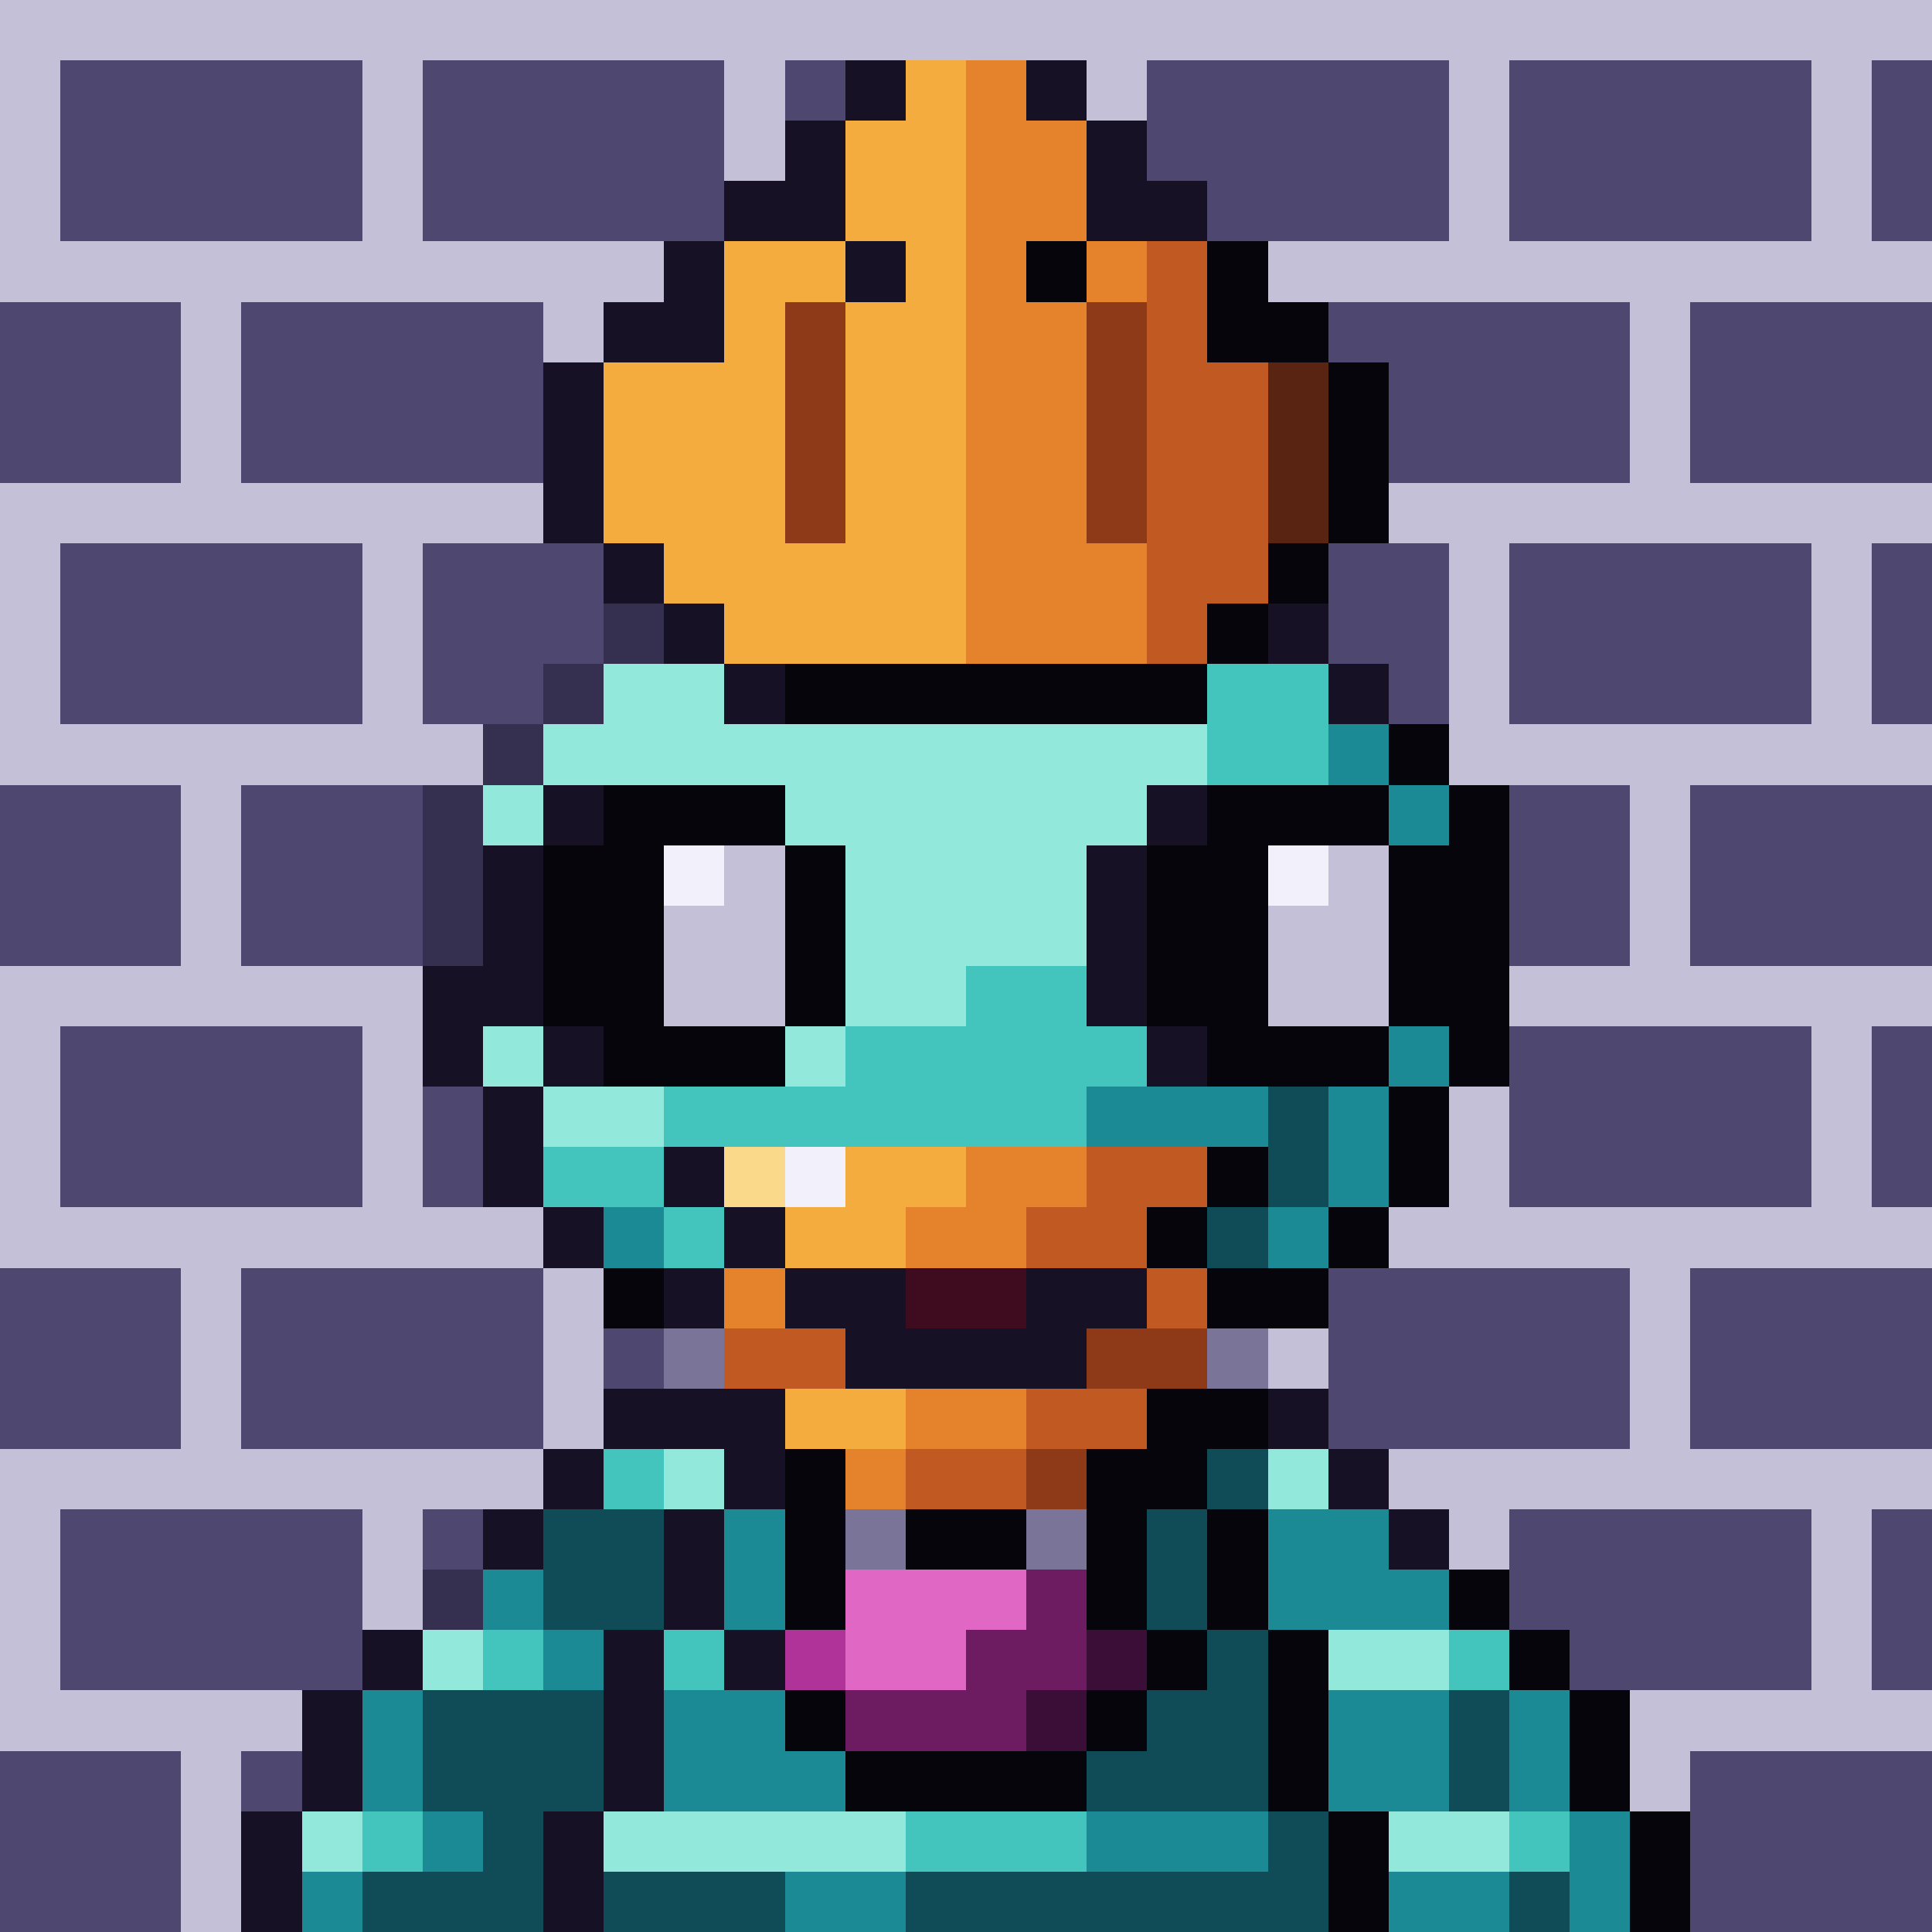
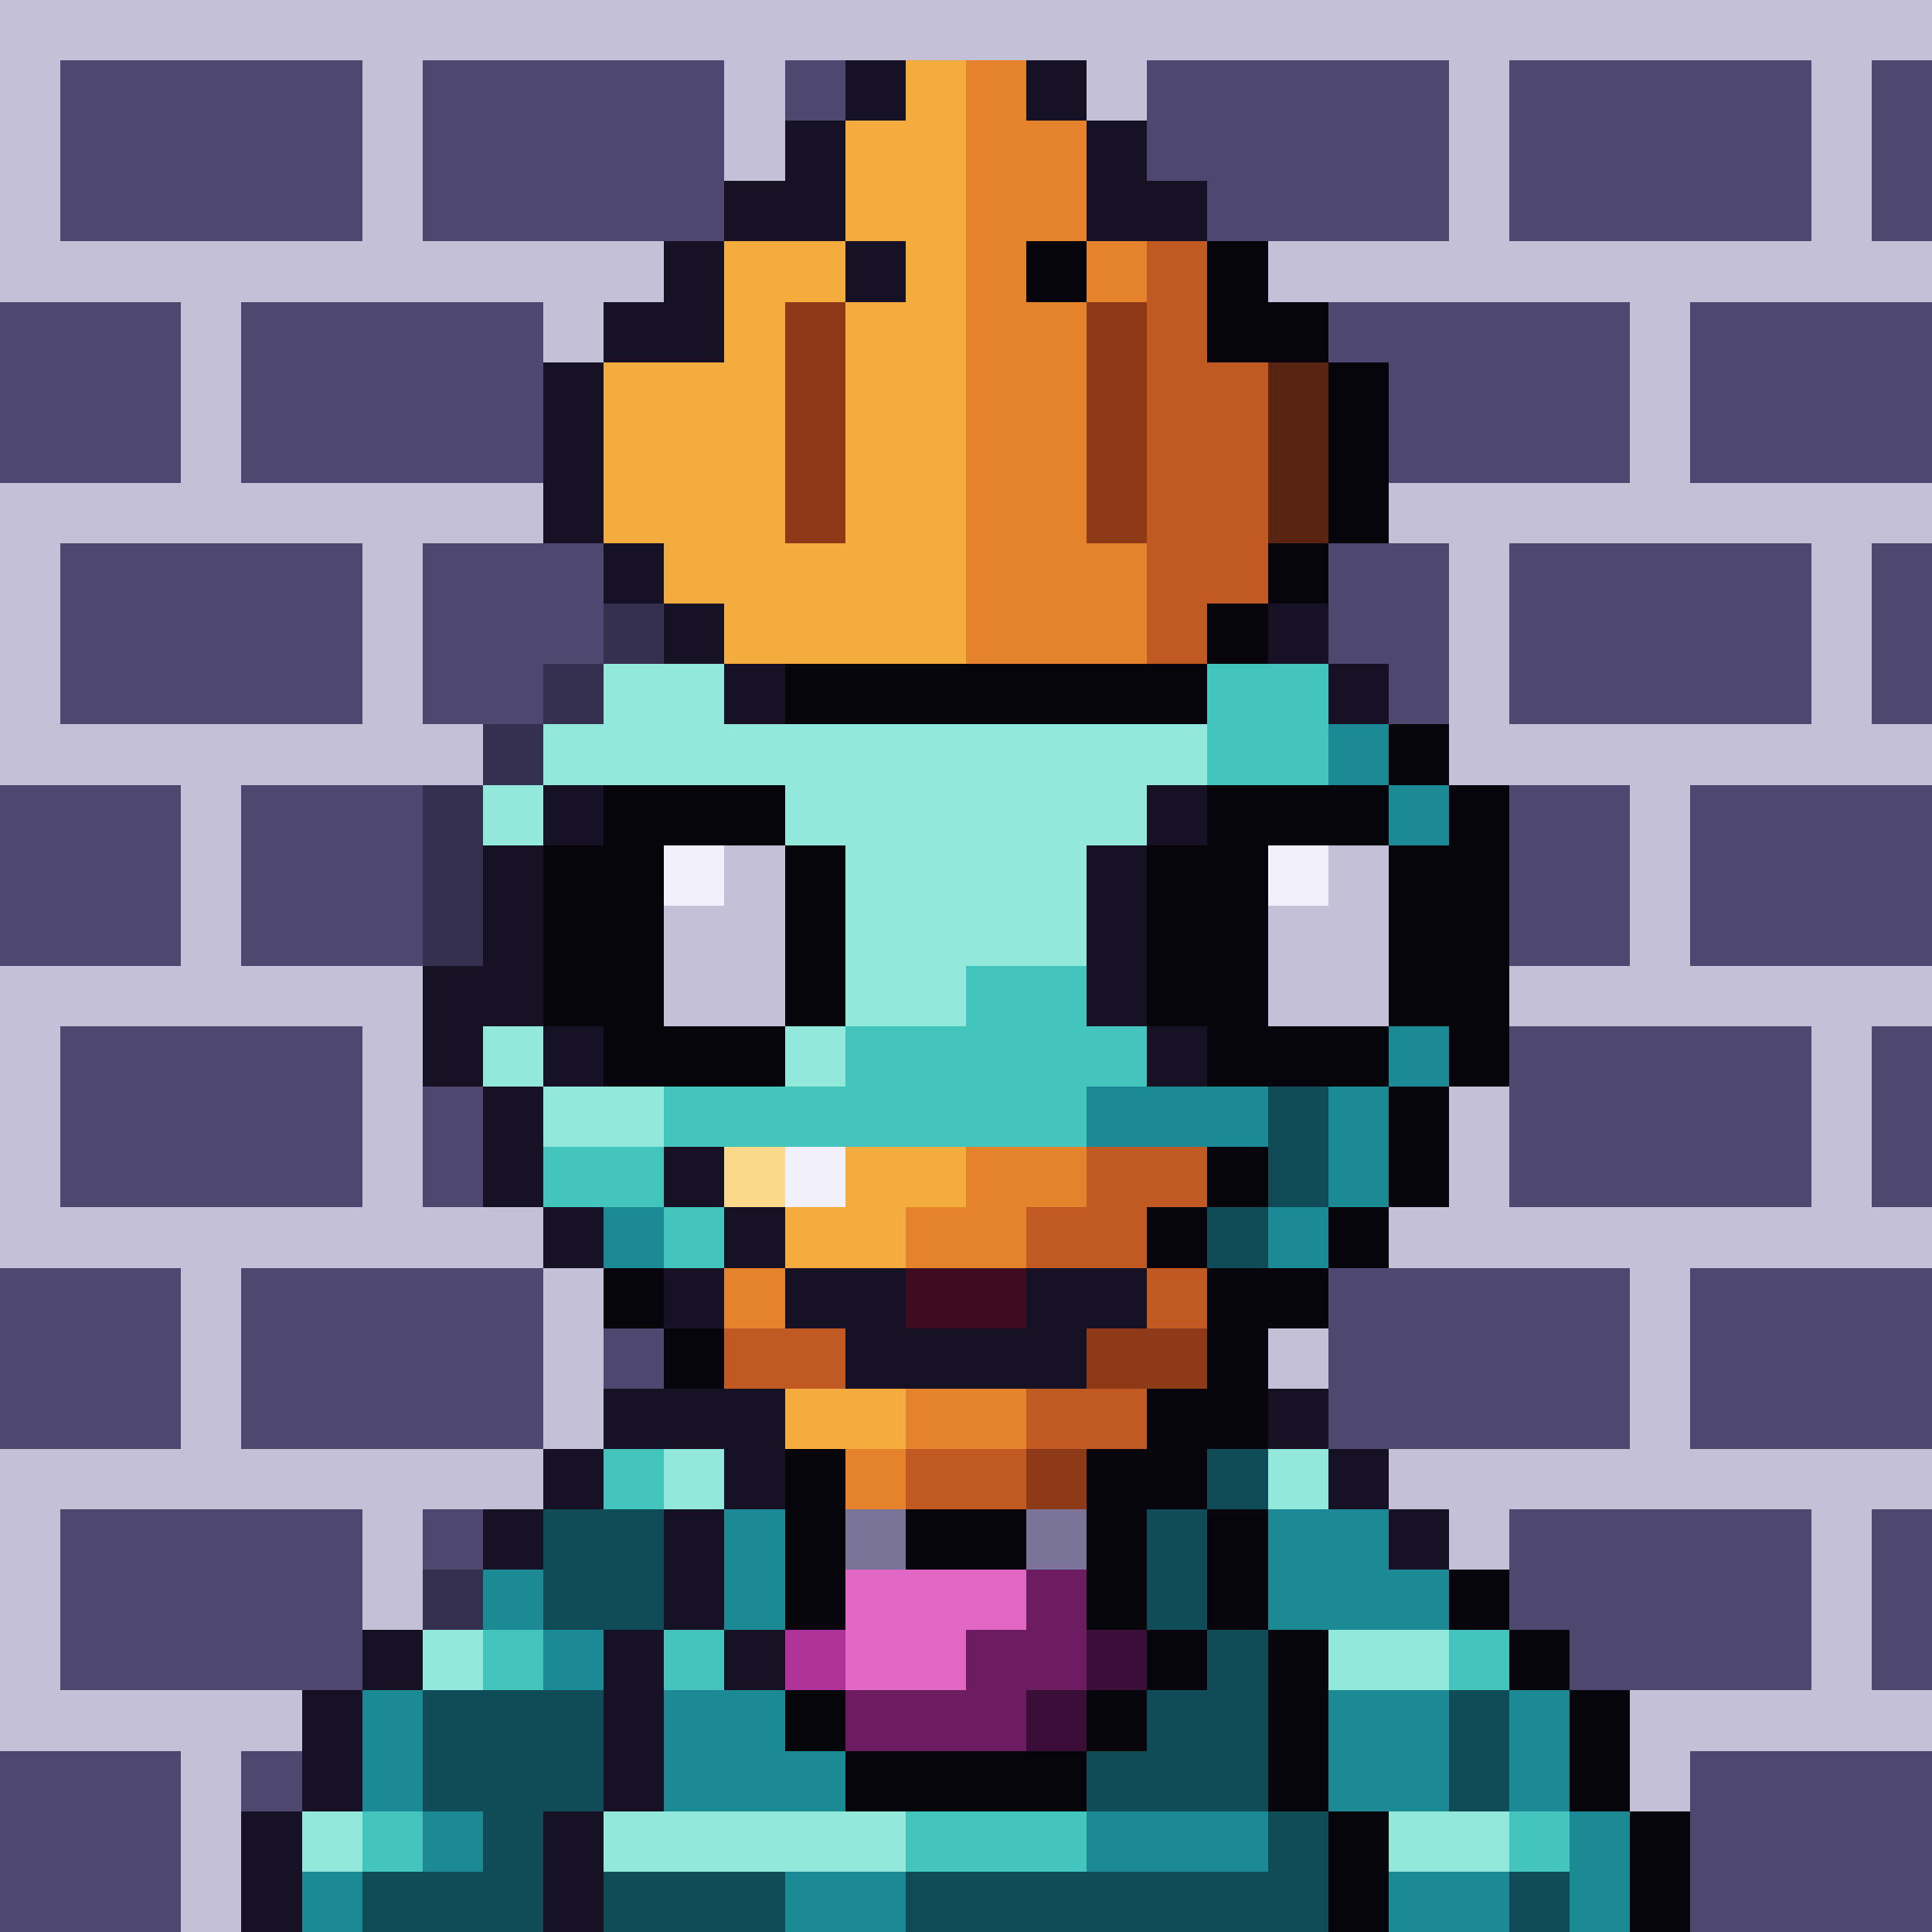
<svg xmlns="http://www.w3.org/2000/svg" width="512" height="512" viewBox="0 0 32 32" shape-rendering="crispEdges">
  <rect x="0" y="0" width="32" height="1" fill="#C4C0D8" />
  <rect x="0" y="1" width="1" height="1" fill="#C4C0D8" />
  <rect x="1" y="1" width="5" height="1" fill="#4E4870" />
  <rect x="6" y="1" width="1" height="1" fill="#C4C0D8" />
  <rect x="7" y="1" width="5" height="1" fill="#4E4870" />
  <rect x="12" y="1" width="1" height="1" fill="#C4C0D8" />
  <rect x="13" y="1" width="1" height="1" fill="#4E4870" />
  <rect x="14" y="1" width="1" height="1" fill="#161125" />
  <rect x="15" y="1" width="1" height="1" fill="#F5AC3E" />
  <rect x="16" y="1" width="1" height="1" fill="#E5822C" />
  <rect x="17" y="1" width="1" height="1" fill="#161125" />
  <rect x="18" y="1" width="1" height="1" fill="#C4C0D8" />
  <rect x="19" y="1" width="5" height="1" fill="#4E4870" />
  <rect x="24" y="1" width="1" height="1" fill="#C4C0D8" />
  <rect x="25" y="1" width="5" height="1" fill="#4E4870" />
  <rect x="30" y="1" width="1" height="1" fill="#C4C0D8" />
  <rect x="31" y="1" width="1" height="1" fill="#4E4870" />
  <rect x="0" y="2" width="1" height="1" fill="#C4C0D8" />
  <rect x="1" y="2" width="5" height="1" fill="#4E4870" />
  <rect x="6" y="2" width="1" height="1" fill="#C4C0D8" />
  <rect x="7" y="2" width="5" height="1" fill="#4E4870" />
  <rect x="12" y="2" width="1" height="1" fill="#C4C0D8" />
  <rect x="13" y="2" width="1" height="1" fill="#161125" />
  <rect x="14" y="2" width="2" height="1" fill="#F5AC3E" />
  <rect x="16" y="2" width="2" height="1" fill="#E5822C" />
  <rect x="18" y="2" width="1" height="1" fill="#161125" />
  <rect x="19" y="2" width="5" height="1" fill="#4E4870" />
  <rect x="24" y="2" width="1" height="1" fill="#C4C0D8" />
  <rect x="25" y="2" width="5" height="1" fill="#4E4870" />
  <rect x="30" y="2" width="1" height="1" fill="#C4C0D8" />
  <rect x="31" y="2" width="1" height="1" fill="#4E4870" />
  <rect x="0" y="3" width="1" height="1" fill="#C4C0D8" />
  <rect x="1" y="3" width="5" height="1" fill="#4E4870" />
  <rect x="6" y="3" width="1" height="1" fill="#C4C0D8" />
  <rect x="7" y="3" width="5" height="1" fill="#4E4870" />
  <rect x="12" y="3" width="2" height="1" fill="#161125" />
  <rect x="14" y="3" width="2" height="1" fill="#F5AC3E" />
  <rect x="16" y="3" width="2" height="1" fill="#E5822C" />
  <rect x="18" y="3" width="2" height="1" fill="#161125" />
  <rect x="20" y="3" width="4" height="1" fill="#4E4870" />
  <rect x="24" y="3" width="1" height="1" fill="#C4C0D8" />
  <rect x="25" y="3" width="5" height="1" fill="#4E4870" />
  <rect x="30" y="3" width="1" height="1" fill="#C4C0D8" />
  <rect x="31" y="3" width="1" height="1" fill="#4E4870" />
  <rect x="0" y="4" width="11" height="1" fill="#C4C0D8" />
  <rect x="11" y="4" width="1" height="1" fill="#161125" />
  <rect x="12" y="4" width="2" height="1" fill="#F5AC3E" />
  <rect x="14" y="4" width="1" height="1" fill="#161125" />
  <rect x="15" y="4" width="1" height="1" fill="#F5AC3E" />
  <rect x="16" y="4" width="1" height="1" fill="#E5822C" />
  <rect x="17" y="4" width="1" height="1" fill="#06050C" />
  <rect x="18" y="4" width="1" height="1" fill="#E5822C" />
  <rect x="19" y="4" width="1" height="1" fill="#C05A22" />
  <rect x="20" y="4" width="1" height="1" fill="#06050C" />
  <rect x="21" y="4" width="11" height="1" fill="#C4C0D8" />
  <rect x="0" y="5" width="3" height="1" fill="#4E4870" />
  <rect x="3" y="5" width="1" height="1" fill="#C4C0D8" />
  <rect x="4" y="5" width="5" height="1" fill="#4E4870" />
  <rect x="9" y="5" width="1" height="1" fill="#C4C0D8" />
  <rect x="10" y="5" width="2" height="1" fill="#161125" />
  <rect x="12" y="5" width="1" height="1" fill="#F5AC3E" />
  <rect x="13" y="5" width="1" height="1" fill="#8E3A18" />
  <rect x="14" y="5" width="2" height="1" fill="#F5AC3E" />
  <rect x="16" y="5" width="2" height="1" fill="#E5822C" />
  <rect x="18" y="5" width="1" height="1" fill="#8E3A18" />
  <rect x="19" y="5" width="1" height="1" fill="#C05A22" />
  <rect x="20" y="5" width="2" height="1" fill="#06050C" />
  <rect x="22" y="5" width="5" height="1" fill="#4E4870" />
  <rect x="27" y="5" width="1" height="1" fill="#C4C0D8" />
  <rect x="28" y="5" width="4" height="1" fill="#4E4870" />
  <rect x="0" y="6" width="3" height="1" fill="#4E4870" />
  <rect x="3" y="6" width="1" height="1" fill="#C4C0D8" />
  <rect x="4" y="6" width="5" height="1" fill="#4E4870" />
  <rect x="9" y="6" width="1" height="1" fill="#161125" />
  <rect x="10" y="6" width="3" height="1" fill="#F5AC3E" />
  <rect x="13" y="6" width="1" height="1" fill="#8E3A18" />
  <rect x="14" y="6" width="2" height="1" fill="#F5AC3E" />
  <rect x="16" y="6" width="2" height="1" fill="#E5822C" />
  <rect x="18" y="6" width="1" height="1" fill="#8E3A18" />
  <rect x="19" y="6" width="2" height="1" fill="#C05A22" />
  <rect x="21" y="6" width="1" height="1" fill="#5A2412" />
  <rect x="22" y="6" width="1" height="1" fill="#06050C" />
  <rect x="23" y="6" width="4" height="1" fill="#4E4870" />
  <rect x="27" y="6" width="1" height="1" fill="#C4C0D8" />
  <rect x="28" y="6" width="4" height="1" fill="#4E4870" />
  <rect x="0" y="7" width="3" height="1" fill="#4E4870" />
  <rect x="3" y="7" width="1" height="1" fill="#C4C0D8" />
  <rect x="4" y="7" width="5" height="1" fill="#4E4870" />
  <rect x="9" y="7" width="1" height="1" fill="#161125" />
  <rect x="10" y="7" width="3" height="1" fill="#F5AC3E" />
  <rect x="13" y="7" width="1" height="1" fill="#8E3A18" />
  <rect x="14" y="7" width="2" height="1" fill="#F5AC3E" />
  <rect x="16" y="7" width="2" height="1" fill="#E5822C" />
  <rect x="18" y="7" width="1" height="1" fill="#8E3A18" />
  <rect x="19" y="7" width="2" height="1" fill="#C05A22" />
  <rect x="21" y="7" width="1" height="1" fill="#5A2412" />
  <rect x="22" y="7" width="1" height="1" fill="#06050C" />
  <rect x="23" y="7" width="4" height="1" fill="#4E4870" />
  <rect x="27" y="7" width="1" height="1" fill="#C4C0D8" />
  <rect x="28" y="7" width="4" height="1" fill="#4E4870" />
  <rect x="0" y="8" width="9" height="1" fill="#C4C0D8" />
  <rect x="9" y="8" width="1" height="1" fill="#161125" />
  <rect x="10" y="8" width="3" height="1" fill="#F5AC3E" />
  <rect x="13" y="8" width="1" height="1" fill="#8E3A18" />
  <rect x="14" y="8" width="2" height="1" fill="#F5AC3E" />
  <rect x="16" y="8" width="2" height="1" fill="#E5822C" />
  <rect x="18" y="8" width="1" height="1" fill="#8E3A18" />
  <rect x="19" y="8" width="2" height="1" fill="#C05A22" />
  <rect x="21" y="8" width="1" height="1" fill="#5A2412" />
  <rect x="22" y="8" width="1" height="1" fill="#06050C" />
  <rect x="23" y="8" width="9" height="1" fill="#C4C0D8" />
  <rect x="0" y="9" width="1" height="1" fill="#C4C0D8" />
  <rect x="1" y="9" width="5" height="1" fill="#4E4870" />
  <rect x="6" y="9" width="1" height="1" fill="#C4C0D8" />
  <rect x="7" y="9" width="3" height="1" fill="#4E4870" />
  <rect x="10" y="9" width="1" height="1" fill="#161125" />
  <rect x="11" y="9" width="5" height="1" fill="#F5AC3E" />
  <rect x="16" y="9" width="3" height="1" fill="#E5822C" />
  <rect x="19" y="9" width="2" height="1" fill="#C05A22" />
  <rect x="21" y="9" width="1" height="1" fill="#06050C" />
  <rect x="22" y="9" width="2" height="1" fill="#4E4870" />
  <rect x="24" y="9" width="1" height="1" fill="#C4C0D8" />
  <rect x="25" y="9" width="5" height="1" fill="#4E4870" />
  <rect x="30" y="9" width="1" height="1" fill="#C4C0D8" />
  <rect x="31" y="9" width="1" height="1" fill="#4E4870" />
  <rect x="0" y="10" width="1" height="1" fill="#C4C0D8" />
  <rect x="1" y="10" width="5" height="1" fill="#4E4870" />
  <rect x="6" y="10" width="1" height="1" fill="#C4C0D8" />
  <rect x="7" y="10" width="3" height="1" fill="#4E4870" />
  <rect x="10" y="10" width="1" height="1" fill="#363050" />
  <rect x="11" y="10" width="1" height="1" fill="#161125" />
  <rect x="12" y="10" width="4" height="1" fill="#F5AC3E" />
  <rect x="16" y="10" width="3" height="1" fill="#E5822C" />
  <rect x="19" y="10" width="1" height="1" fill="#C05A22" />
  <rect x="20" y="10" width="1" height="1" fill="#06050C" />
  <rect x="21" y="10" width="1" height="1" fill="#161125" />
  <rect x="22" y="10" width="2" height="1" fill="#4E4870" />
  <rect x="24" y="10" width="1" height="1" fill="#C4C0D8" />
  <rect x="25" y="10" width="5" height="1" fill="#4E4870" />
  <rect x="30" y="10" width="1" height="1" fill="#C4C0D8" />
  <rect x="31" y="10" width="1" height="1" fill="#4E4870" />
  <rect x="0" y="11" width="1" height="1" fill="#C4C0D8" />
  <rect x="1" y="11" width="5" height="1" fill="#4E4870" />
  <rect x="6" y="11" width="1" height="1" fill="#C4C0D8" />
  <rect x="7" y="11" width="2" height="1" fill="#4E4870" />
  <rect x="9" y="11" width="1" height="1" fill="#363050" />
  <rect x="10" y="11" width="2" height="1" fill="#93E8DC" />
  <rect x="12" y="11" width="1" height="1" fill="#161125" />
  <rect x="13" y="11" width="7" height="1" fill="#06050C" />
  <rect x="20" y="11" width="2" height="1" fill="#43C4BC" />
  <rect x="22" y="11" width="1" height="1" fill="#161125" />
  <rect x="23" y="11" width="1" height="1" fill="#4E4870" />
  <rect x="24" y="11" width="1" height="1" fill="#C4C0D8" />
  <rect x="25" y="11" width="5" height="1" fill="#4E4870" />
  <rect x="30" y="11" width="1" height="1" fill="#C4C0D8" />
  <rect x="31" y="11" width="1" height="1" fill="#4E4870" />
  <rect x="0" y="12" width="8" height="1" fill="#C4C0D8" />
  <rect x="8" y="12" width="1" height="1" fill="#363050" />
  <rect x="9" y="12" width="11" height="1" fill="#93E8DC" />
  <rect x="20" y="12" width="2" height="1" fill="#43C4BC" />
  <rect x="22" y="12" width="1" height="1" fill="#1C8A94" />
  <rect x="23" y="12" width="1" height="1" fill="#06050C" />
  <rect x="24" y="12" width="8" height="1" fill="#C4C0D8" />
  <rect x="0" y="13" width="3" height="1" fill="#4E4870" />
  <rect x="3" y="13" width="1" height="1" fill="#C4C0D8" />
  <rect x="4" y="13" width="3" height="1" fill="#4E4870" />
  <rect x="7" y="13" width="1" height="1" fill="#363050" />
  <rect x="8" y="13" width="1" height="1" fill="#93E8DC" />
  <rect x="9" y="13" width="1" height="1" fill="#161125" />
  <rect x="10" y="13" width="3" height="1" fill="#06050C" />
  <rect x="13" y="13" width="6" height="1" fill="#93E8DC" />
  <rect x="19" y="13" width="1" height="1" fill="#161125" />
  <rect x="20" y="13" width="3" height="1" fill="#06050C" />
  <rect x="23" y="13" width="1" height="1" fill="#1C8A94" />
  <rect x="24" y="13" width="1" height="1" fill="#06050C" />
  <rect x="25" y="13" width="2" height="1" fill="#4E4870" />
  <rect x="27" y="13" width="1" height="1" fill="#C4C0D8" />
  <rect x="28" y="13" width="4" height="1" fill="#4E4870" />
  <rect x="0" y="14" width="3" height="1" fill="#4E4870" />
  <rect x="3" y="14" width="1" height="1" fill="#C4C0D8" />
  <rect x="4" y="14" width="3" height="1" fill="#4E4870" />
  <rect x="7" y="14" width="1" height="1" fill="#363050" />
  <rect x="8" y="14" width="1" height="1" fill="#161125" />
  <rect x="9" y="14" width="2" height="1" fill="#06050C" />
  <rect x="11" y="14" width="1" height="1" fill="#F2F0FA" />
  <rect x="12" y="14" width="1" height="1" fill="#C4C0D8" />
  <rect x="13" y="14" width="1" height="1" fill="#06050C" />
  <rect x="14" y="14" width="4" height="1" fill="#93E8DC" />
  <rect x="18" y="14" width="1" height="1" fill="#161125" />
  <rect x="19" y="14" width="2" height="1" fill="#06050C" />
  <rect x="21" y="14" width="1" height="1" fill="#F2F0FA" />
  <rect x="22" y="14" width="1" height="1" fill="#C4C0D8" />
  <rect x="23" y="14" width="2" height="1" fill="#06050C" />
  <rect x="25" y="14" width="2" height="1" fill="#4E4870" />
  <rect x="27" y="14" width="1" height="1" fill="#C4C0D8" />
  <rect x="28" y="14" width="4" height="1" fill="#4E4870" />
  <rect x="0" y="15" width="3" height="1" fill="#4E4870" />
  <rect x="3" y="15" width="1" height="1" fill="#C4C0D8" />
  <rect x="4" y="15" width="3" height="1" fill="#4E4870" />
  <rect x="7" y="15" width="1" height="1" fill="#363050" />
  <rect x="8" y="15" width="1" height="1" fill="#161125" />
  <rect x="9" y="15" width="2" height="1" fill="#06050C" />
  <rect x="11" y="15" width="2" height="1" fill="#C4C0D8" />
  <rect x="13" y="15" width="1" height="1" fill="#06050C" />
  <rect x="14" y="15" width="4" height="1" fill="#93E8DC" />
  <rect x="18" y="15" width="1" height="1" fill="#161125" />
  <rect x="19" y="15" width="2" height="1" fill="#06050C" />
  <rect x="21" y="15" width="2" height="1" fill="#C4C0D8" />
  <rect x="23" y="15" width="2" height="1" fill="#06050C" />
  <rect x="25" y="15" width="2" height="1" fill="#4E4870" />
  <rect x="27" y="15" width="1" height="1" fill="#C4C0D8" />
  <rect x="28" y="15" width="4" height="1" fill="#4E4870" />
  <rect x="0" y="16" width="7" height="1" fill="#C4C0D8" />
  <rect x="7" y="16" width="2" height="1" fill="#161125" />
  <rect x="9" y="16" width="2" height="1" fill="#06050C" />
  <rect x="11" y="16" width="2" height="1" fill="#C4C0D8" />
  <rect x="13" y="16" width="1" height="1" fill="#06050C" />
  <rect x="14" y="16" width="2" height="1" fill="#93E8DC" />
  <rect x="16" y="16" width="2" height="1" fill="#43C4BC" />
  <rect x="18" y="16" width="1" height="1" fill="#161125" />
  <rect x="19" y="16" width="2" height="1" fill="#06050C" />
  <rect x="21" y="16" width="2" height="1" fill="#C4C0D8" />
  <rect x="23" y="16" width="2" height="1" fill="#06050C" />
  <rect x="25" y="16" width="7" height="1" fill="#C4C0D8" />
  <rect x="0" y="17" width="1" height="1" fill="#C4C0D8" />
  <rect x="1" y="17" width="5" height="1" fill="#4E4870" />
  <rect x="6" y="17" width="1" height="1" fill="#C4C0D8" />
  <rect x="7" y="17" width="1" height="1" fill="#161125" />
  <rect x="8" y="17" width="1" height="1" fill="#93E8DC" />
  <rect x="9" y="17" width="1" height="1" fill="#161125" />
  <rect x="10" y="17" width="3" height="1" fill="#06050C" />
  <rect x="13" y="17" width="1" height="1" fill="#93E8DC" />
  <rect x="14" y="17" width="5" height="1" fill="#43C4BC" />
  <rect x="19" y="17" width="1" height="1" fill="#161125" />
  <rect x="20" y="17" width="3" height="1" fill="#06050C" />
  <rect x="23" y="17" width="1" height="1" fill="#1C8A94" />
  <rect x="24" y="17" width="1" height="1" fill="#06050C" />
  <rect x="25" y="17" width="5" height="1" fill="#4E4870" />
  <rect x="30" y="17" width="1" height="1" fill="#C4C0D8" />
  <rect x="31" y="17" width="1" height="1" fill="#4E4870" />
  <rect x="0" y="18" width="1" height="1" fill="#C4C0D8" />
  <rect x="1" y="18" width="5" height="1" fill="#4E4870" />
  <rect x="6" y="18" width="1" height="1" fill="#C4C0D8" />
  <rect x="7" y="18" width="1" height="1" fill="#4E4870" />
  <rect x="8" y="18" width="1" height="1" fill="#161125" />
  <rect x="9" y="18" width="2" height="1" fill="#93E8DC" />
  <rect x="11" y="18" width="7" height="1" fill="#43C4BC" />
  <rect x="18" y="18" width="3" height="1" fill="#1C8A94" />
  <rect x="21" y="18" width="1" height="1" fill="#0F4C58" />
  <rect x="22" y="18" width="1" height="1" fill="#1C8A94" />
  <rect x="23" y="18" width="1" height="1" fill="#06050C" />
  <rect x="24" y="18" width="1" height="1" fill="#C4C0D8" />
  <rect x="25" y="18" width="5" height="1" fill="#4E4870" />
  <rect x="30" y="18" width="1" height="1" fill="#C4C0D8" />
  <rect x="31" y="18" width="1" height="1" fill="#4E4870" />
  <rect x="0" y="19" width="1" height="1" fill="#C4C0D8" />
  <rect x="1" y="19" width="5" height="1" fill="#4E4870" />
  <rect x="6" y="19" width="1" height="1" fill="#C4C0D8" />
  <rect x="7" y="19" width="1" height="1" fill="#4E4870" />
  <rect x="8" y="19" width="1" height="1" fill="#161125" />
  <rect x="9" y="19" width="2" height="1" fill="#43C4BC" />
  <rect x="11" y="19" width="1" height="1" fill="#161125" />
  <rect x="12" y="19" width="1" height="1" fill="#FBD98A" />
  <rect x="13" y="19" width="1" height="1" fill="#F2F0FA" />
  <rect x="14" y="19" width="2" height="1" fill="#F5AC3E" />
  <rect x="16" y="19" width="2" height="1" fill="#E5822C" />
  <rect x="18" y="19" width="2" height="1" fill="#C05A22" />
  <rect x="20" y="19" width="1" height="1" fill="#06050C" />
  <rect x="21" y="19" width="1" height="1" fill="#0F4C58" />
  <rect x="22" y="19" width="1" height="1" fill="#1C8A94" />
  <rect x="23" y="19" width="1" height="1" fill="#06050C" />
  <rect x="24" y="19" width="1" height="1" fill="#C4C0D8" />
  <rect x="25" y="19" width="5" height="1" fill="#4E4870" />
  <rect x="30" y="19" width="1" height="1" fill="#C4C0D8" />
  <rect x="31" y="19" width="1" height="1" fill="#4E4870" />
  <rect x="0" y="20" width="9" height="1" fill="#C4C0D8" />
  <rect x="9" y="20" width="1" height="1" fill="#161125" />
  <rect x="10" y="20" width="1" height="1" fill="#1C8A94" />
  <rect x="11" y="20" width="1" height="1" fill="#43C4BC" />
  <rect x="12" y="20" width="1" height="1" fill="#161125" />
  <rect x="13" y="20" width="2" height="1" fill="#F5AC3E" />
  <rect x="15" y="20" width="2" height="1" fill="#E5822C" />
  <rect x="17" y="20" width="2" height="1" fill="#C05A22" />
  <rect x="19" y="20" width="1" height="1" fill="#06050C" />
  <rect x="20" y="20" width="1" height="1" fill="#0F4C58" />
  <rect x="21" y="20" width="1" height="1" fill="#1C8A94" />
  <rect x="22" y="20" width="1" height="1" fill="#06050C" />
  <rect x="23" y="20" width="9" height="1" fill="#C4C0D8" />
  <rect x="0" y="21" width="3" height="1" fill="#4E4870" />
  <rect x="3" y="21" width="1" height="1" fill="#C4C0D8" />
  <rect x="4" y="21" width="5" height="1" fill="#4E4870" />
  <rect x="9" y="21" width="1" height="1" fill="#C4C0D8" />
  <rect x="10" y="21" width="1" height="1" fill="#06050C" />
  <rect x="11" y="21" width="1" height="1" fill="#161125" />
  <rect x="12" y="21" width="1" height="1" fill="#E5822C" />
  <rect x="13" y="21" width="2" height="1" fill="#161125" />
  <rect x="15" y="21" width="2" height="1" fill="#3E0C1E" />
  <rect x="17" y="21" width="2" height="1" fill="#161125" />
  <rect x="19" y="21" width="1" height="1" fill="#C05A22" />
  <rect x="20" y="21" width="2" height="1" fill="#06050C" />
  <rect x="22" y="21" width="5" height="1" fill="#4E4870" />
  <rect x="27" y="21" width="1" height="1" fill="#C4C0D8" />
  <rect x="28" y="21" width="4" height="1" fill="#4E4870" />
  <rect x="0" y="22" width="3" height="1" fill="#4E4870" />
  <rect x="3" y="22" width="1" height="1" fill="#C4C0D8" />
  <rect x="4" y="22" width="5" height="1" fill="#4E4870" />
  <rect x="9" y="22" width="1" height="1" fill="#C4C0D8" />
  <rect x="10" y="22" width="1" height="1" fill="#4E4870" />
-   <rect x="11" y="22" width="1" height="1" fill="#7A7498" />
+   <rect x="11" y="22" width="1" height="1" fill="#06050C" />
  <rect x="12" y="22" width="2" height="1" fill="#C05A22" />
  <rect x="14" y="22" width="4" height="1" fill="#161125" />
  <rect x="18" y="22" width="2" height="1" fill="#8E3A18" />
-   <rect x="20" y="22" width="1" height="1" fill="#7A7498" />
+   <rect x="20" y="22" width="1" height="1" fill="#06050C" />
  <rect x="21" y="22" width="1" height="1" fill="#C4C0D8" />
  <rect x="22" y="22" width="5" height="1" fill="#4E4870" />
  <rect x="27" y="22" width="1" height="1" fill="#C4C0D8" />
  <rect x="28" y="22" width="4" height="1" fill="#4E4870" />
  <rect x="0" y="23" width="3" height="1" fill="#4E4870" />
  <rect x="3" y="23" width="1" height="1" fill="#C4C0D8" />
  <rect x="4" y="23" width="5" height="1" fill="#4E4870" />
  <rect x="9" y="23" width="1" height="1" fill="#C4C0D8" />
  <rect x="10" y="23" width="3" height="1" fill="#161125" />
  <rect x="13" y="23" width="2" height="1" fill="#F5AC3E" />
  <rect x="15" y="23" width="2" height="1" fill="#E5822C" />
  <rect x="17" y="23" width="2" height="1" fill="#C05A22" />
  <rect x="19" y="23" width="2" height="1" fill="#06050C" />
  <rect x="21" y="23" width="1" height="1" fill="#161125" />
  <rect x="22" y="23" width="5" height="1" fill="#4E4870" />
  <rect x="27" y="23" width="1" height="1" fill="#C4C0D8" />
  <rect x="28" y="23" width="4" height="1" fill="#4E4870" />
  <rect x="0" y="24" width="9" height="1" fill="#C4C0D8" />
  <rect x="9" y="24" width="1" height="1" fill="#161125" />
  <rect x="10" y="24" width="1" height="1" fill="#43C4BC" />
  <rect x="11" y="24" width="1" height="1" fill="#93E8DC" />
  <rect x="12" y="24" width="1" height="1" fill="#161125" />
  <rect x="13" y="24" width="1" height="1" fill="#06050C" />
  <rect x="14" y="24" width="1" height="1" fill="#E5822C" />
  <rect x="15" y="24" width="2" height="1" fill="#C05A22" />
  <rect x="17" y="24" width="1" height="1" fill="#8E3A18" />
  <rect x="18" y="24" width="2" height="1" fill="#06050C" />
  <rect x="20" y="24" width="1" height="1" fill="#0F4C58" />
  <rect x="21" y="24" width="1" height="1" fill="#93E8DC" />
  <rect x="22" y="24" width="1" height="1" fill="#161125" />
  <rect x="23" y="24" width="9" height="1" fill="#C4C0D8" />
  <rect x="0" y="25" width="1" height="1" fill="#C4C0D8" />
  <rect x="1" y="25" width="5" height="1" fill="#4E4870" />
  <rect x="6" y="25" width="1" height="1" fill="#C4C0D8" />
  <rect x="7" y="25" width="1" height="1" fill="#4E4870" />
  <rect x="8" y="25" width="1" height="1" fill="#161125" />
  <rect x="9" y="25" width="2" height="1" fill="#0F4C58" />
  <rect x="11" y="25" width="1" height="1" fill="#161125" />
  <rect x="12" y="25" width="1" height="1" fill="#1C8A94" />
  <rect x="13" y="25" width="1" height="1" fill="#06050C" />
  <rect x="14" y="25" width="1" height="1" fill="#7A7498" />
  <rect x="15" y="25" width="2" height="1" fill="#06050C" />
  <rect x="17" y="25" width="1" height="1" fill="#7A7498" />
  <rect x="18" y="25" width="1" height="1" fill="#06050C" />
  <rect x="19" y="25" width="1" height="1" fill="#0F4C58" />
  <rect x="20" y="25" width="1" height="1" fill="#06050C" />
  <rect x="21" y="25" width="2" height="1" fill="#1C8A94" />
  <rect x="23" y="25" width="1" height="1" fill="#161125" />
  <rect x="24" y="25" width="1" height="1" fill="#C4C0D8" />
  <rect x="25" y="25" width="5" height="1" fill="#4E4870" />
  <rect x="30" y="25" width="1" height="1" fill="#C4C0D8" />
  <rect x="31" y="25" width="1" height="1" fill="#4E4870" />
  <rect x="0" y="26" width="1" height="1" fill="#C4C0D8" />
  <rect x="1" y="26" width="5" height="1" fill="#4E4870" />
  <rect x="6" y="26" width="1" height="1" fill="#C4C0D8" />
  <rect x="7" y="26" width="1" height="1" fill="#363050" />
  <rect x="8" y="26" width="1" height="1" fill="#1C8A94" />
  <rect x="9" y="26" width="2" height="1" fill="#0F4C58" />
  <rect x="11" y="26" width="1" height="1" fill="#161125" />
  <rect x="12" y="26" width="1" height="1" fill="#1C8A94" />
  <rect x="13" y="26" width="1" height="1" fill="#06050C" />
  <rect x="14" y="26" width="3" height="1" fill="#E068C4" />
  <rect x="17" y="26" width="1" height="1" fill="#6E1C62" />
  <rect x="18" y="26" width="1" height="1" fill="#06050C" />
  <rect x="19" y="26" width="1" height="1" fill="#0F4C58" />
  <rect x="20" y="26" width="1" height="1" fill="#06050C" />
  <rect x="21" y="26" width="3" height="1" fill="#1C8A94" />
  <rect x="24" y="26" width="1" height="1" fill="#06050C" />
  <rect x="25" y="26" width="5" height="1" fill="#4E4870" />
  <rect x="30" y="26" width="1" height="1" fill="#C4C0D8" />
  <rect x="31" y="26" width="1" height="1" fill="#4E4870" />
  <rect x="0" y="27" width="1" height="1" fill="#C4C0D8" />
  <rect x="1" y="27" width="5" height="1" fill="#4E4870" />
  <rect x="6" y="27" width="1" height="1" fill="#161125" />
  <rect x="7" y="27" width="1" height="1" fill="#93E8DC" />
  <rect x="8" y="27" width="1" height="1" fill="#43C4BC" />
  <rect x="9" y="27" width="1" height="1" fill="#1C8A94" />
  <rect x="10" y="27" width="1" height="1" fill="#161125" />
  <rect x="11" y="27" width="1" height="1" fill="#43C4BC" />
  <rect x="12" y="27" width="1" height="1" fill="#161125" />
  <rect x="13" y="27" width="1" height="1" fill="#B0339A" />
  <rect x="14" y="27" width="2" height="1" fill="#E068C4" />
  <rect x="16" y="27" width="2" height="1" fill="#6E1C62" />
  <rect x="18" y="27" width="1" height="1" fill="#3A0E36" />
  <rect x="19" y="27" width="1" height="1" fill="#06050C" />
  <rect x="20" y="27" width="1" height="1" fill="#0F4C58" />
  <rect x="21" y="27" width="1" height="1" fill="#06050C" />
  <rect x="22" y="27" width="2" height="1" fill="#93E8DC" />
  <rect x="24" y="27" width="1" height="1" fill="#43C4BC" />
  <rect x="25" y="27" width="1" height="1" fill="#06050C" />
  <rect x="26" y="27" width="4" height="1" fill="#4E4870" />
  <rect x="30" y="27" width="1" height="1" fill="#C4C0D8" />
  <rect x="31" y="27" width="1" height="1" fill="#4E4870" />
  <rect x="0" y="28" width="5" height="1" fill="#C4C0D8" />
  <rect x="5" y="28" width="1" height="1" fill="#161125" />
  <rect x="6" y="28" width="1" height="1" fill="#1C8A94" />
  <rect x="7" y="28" width="3" height="1" fill="#0F4C58" />
  <rect x="10" y="28" width="1" height="1" fill="#161125" />
  <rect x="11" y="28" width="2" height="1" fill="#1C8A94" />
  <rect x="13" y="28" width="1" height="1" fill="#06050C" />
  <rect x="14" y="28" width="3" height="1" fill="#6E1C62" />
  <rect x="17" y="28" width="1" height="1" fill="#3A0E36" />
  <rect x="18" y="28" width="1" height="1" fill="#06050C" />
  <rect x="19" y="28" width="2" height="1" fill="#0F4C58" />
  <rect x="21" y="28" width="1" height="1" fill="#06050C" />
  <rect x="22" y="28" width="2" height="1" fill="#1C8A94" />
  <rect x="24" y="28" width="1" height="1" fill="#0F4C58" />
  <rect x="25" y="28" width="1" height="1" fill="#1C8A94" />
  <rect x="26" y="28" width="1" height="1" fill="#06050C" />
  <rect x="27" y="28" width="5" height="1" fill="#C4C0D8" />
  <rect x="0" y="29" width="3" height="1" fill="#4E4870" />
  <rect x="3" y="29" width="1" height="1" fill="#C4C0D8" />
  <rect x="4" y="29" width="1" height="1" fill="#4E4870" />
  <rect x="5" y="29" width="1" height="1" fill="#161125" />
  <rect x="6" y="29" width="1" height="1" fill="#1C8A94" />
  <rect x="7" y="29" width="3" height="1" fill="#0F4C58" />
  <rect x="10" y="29" width="1" height="1" fill="#161125" />
  <rect x="11" y="29" width="3" height="1" fill="#1C8A94" />
  <rect x="14" y="29" width="4" height="1" fill="#06050C" />
  <rect x="18" y="29" width="3" height="1" fill="#0F4C58" />
  <rect x="21" y="29" width="1" height="1" fill="#06050C" />
  <rect x="22" y="29" width="2" height="1" fill="#1C8A94" />
  <rect x="24" y="29" width="1" height="1" fill="#0F4C58" />
  <rect x="25" y="29" width="1" height="1" fill="#1C8A94" />
  <rect x="26" y="29" width="1" height="1" fill="#06050C" />
  <rect x="27" y="29" width="1" height="1" fill="#C4C0D8" />
  <rect x="28" y="29" width="4" height="1" fill="#4E4870" />
  <rect x="0" y="30" width="3" height="1" fill="#4E4870" />
  <rect x="3" y="30" width="1" height="1" fill="#C4C0D8" />
  <rect x="4" y="30" width="1" height="1" fill="#161125" />
  <rect x="5" y="30" width="1" height="1" fill="#93E8DC" />
  <rect x="6" y="30" width="1" height="1" fill="#43C4BC" />
  <rect x="7" y="30" width="1" height="1" fill="#1C8A94" />
  <rect x="8" y="30" width="1" height="1" fill="#0F4C58" />
  <rect x="9" y="30" width="1" height="1" fill="#161125" />
  <rect x="10" y="30" width="5" height="1" fill="#93E8DC" />
  <rect x="15" y="30" width="3" height="1" fill="#43C4BC" />
  <rect x="18" y="30" width="3" height="1" fill="#1C8A94" />
  <rect x="21" y="30" width="1" height="1" fill="#0F4C58" />
  <rect x="22" y="30" width="1" height="1" fill="#06050C" />
  <rect x="23" y="30" width="2" height="1" fill="#93E8DC" />
  <rect x="25" y="30" width="1" height="1" fill="#43C4BC" />
  <rect x="26" y="30" width="1" height="1" fill="#1C8A94" />
  <rect x="27" y="30" width="1" height="1" fill="#06050C" />
  <rect x="28" y="30" width="4" height="1" fill="#4E4870" />
  <rect x="0" y="31" width="3" height="1" fill="#4E4870" />
  <rect x="3" y="31" width="1" height="1" fill="#C4C0D8" />
  <rect x="4" y="31" width="1" height="1" fill="#161125" />
  <rect x="5" y="31" width="1" height="1" fill="#1C8A94" />
  <rect x="6" y="31" width="3" height="1" fill="#0F4C58" />
  <rect x="9" y="31" width="1" height="1" fill="#161125" />
  <rect x="10" y="31" width="3" height="1" fill="#0F4C58" />
  <rect x="13" y="31" width="2" height="1" fill="#1C8A94" />
  <rect x="15" y="31" width="7" height="1" fill="#0F4C58" />
  <rect x="22" y="31" width="1" height="1" fill="#06050C" />
  <rect x="23" y="31" width="2" height="1" fill="#1C8A94" />
  <rect x="25" y="31" width="1" height="1" fill="#0F4C58" />
  <rect x="26" y="31" width="1" height="1" fill="#1C8A94" />
  <rect x="27" y="31" width="1" height="1" fill="#06050C" />
  <rect x="28" y="31" width="4" height="1" fill="#4E4870" />
</svg>
